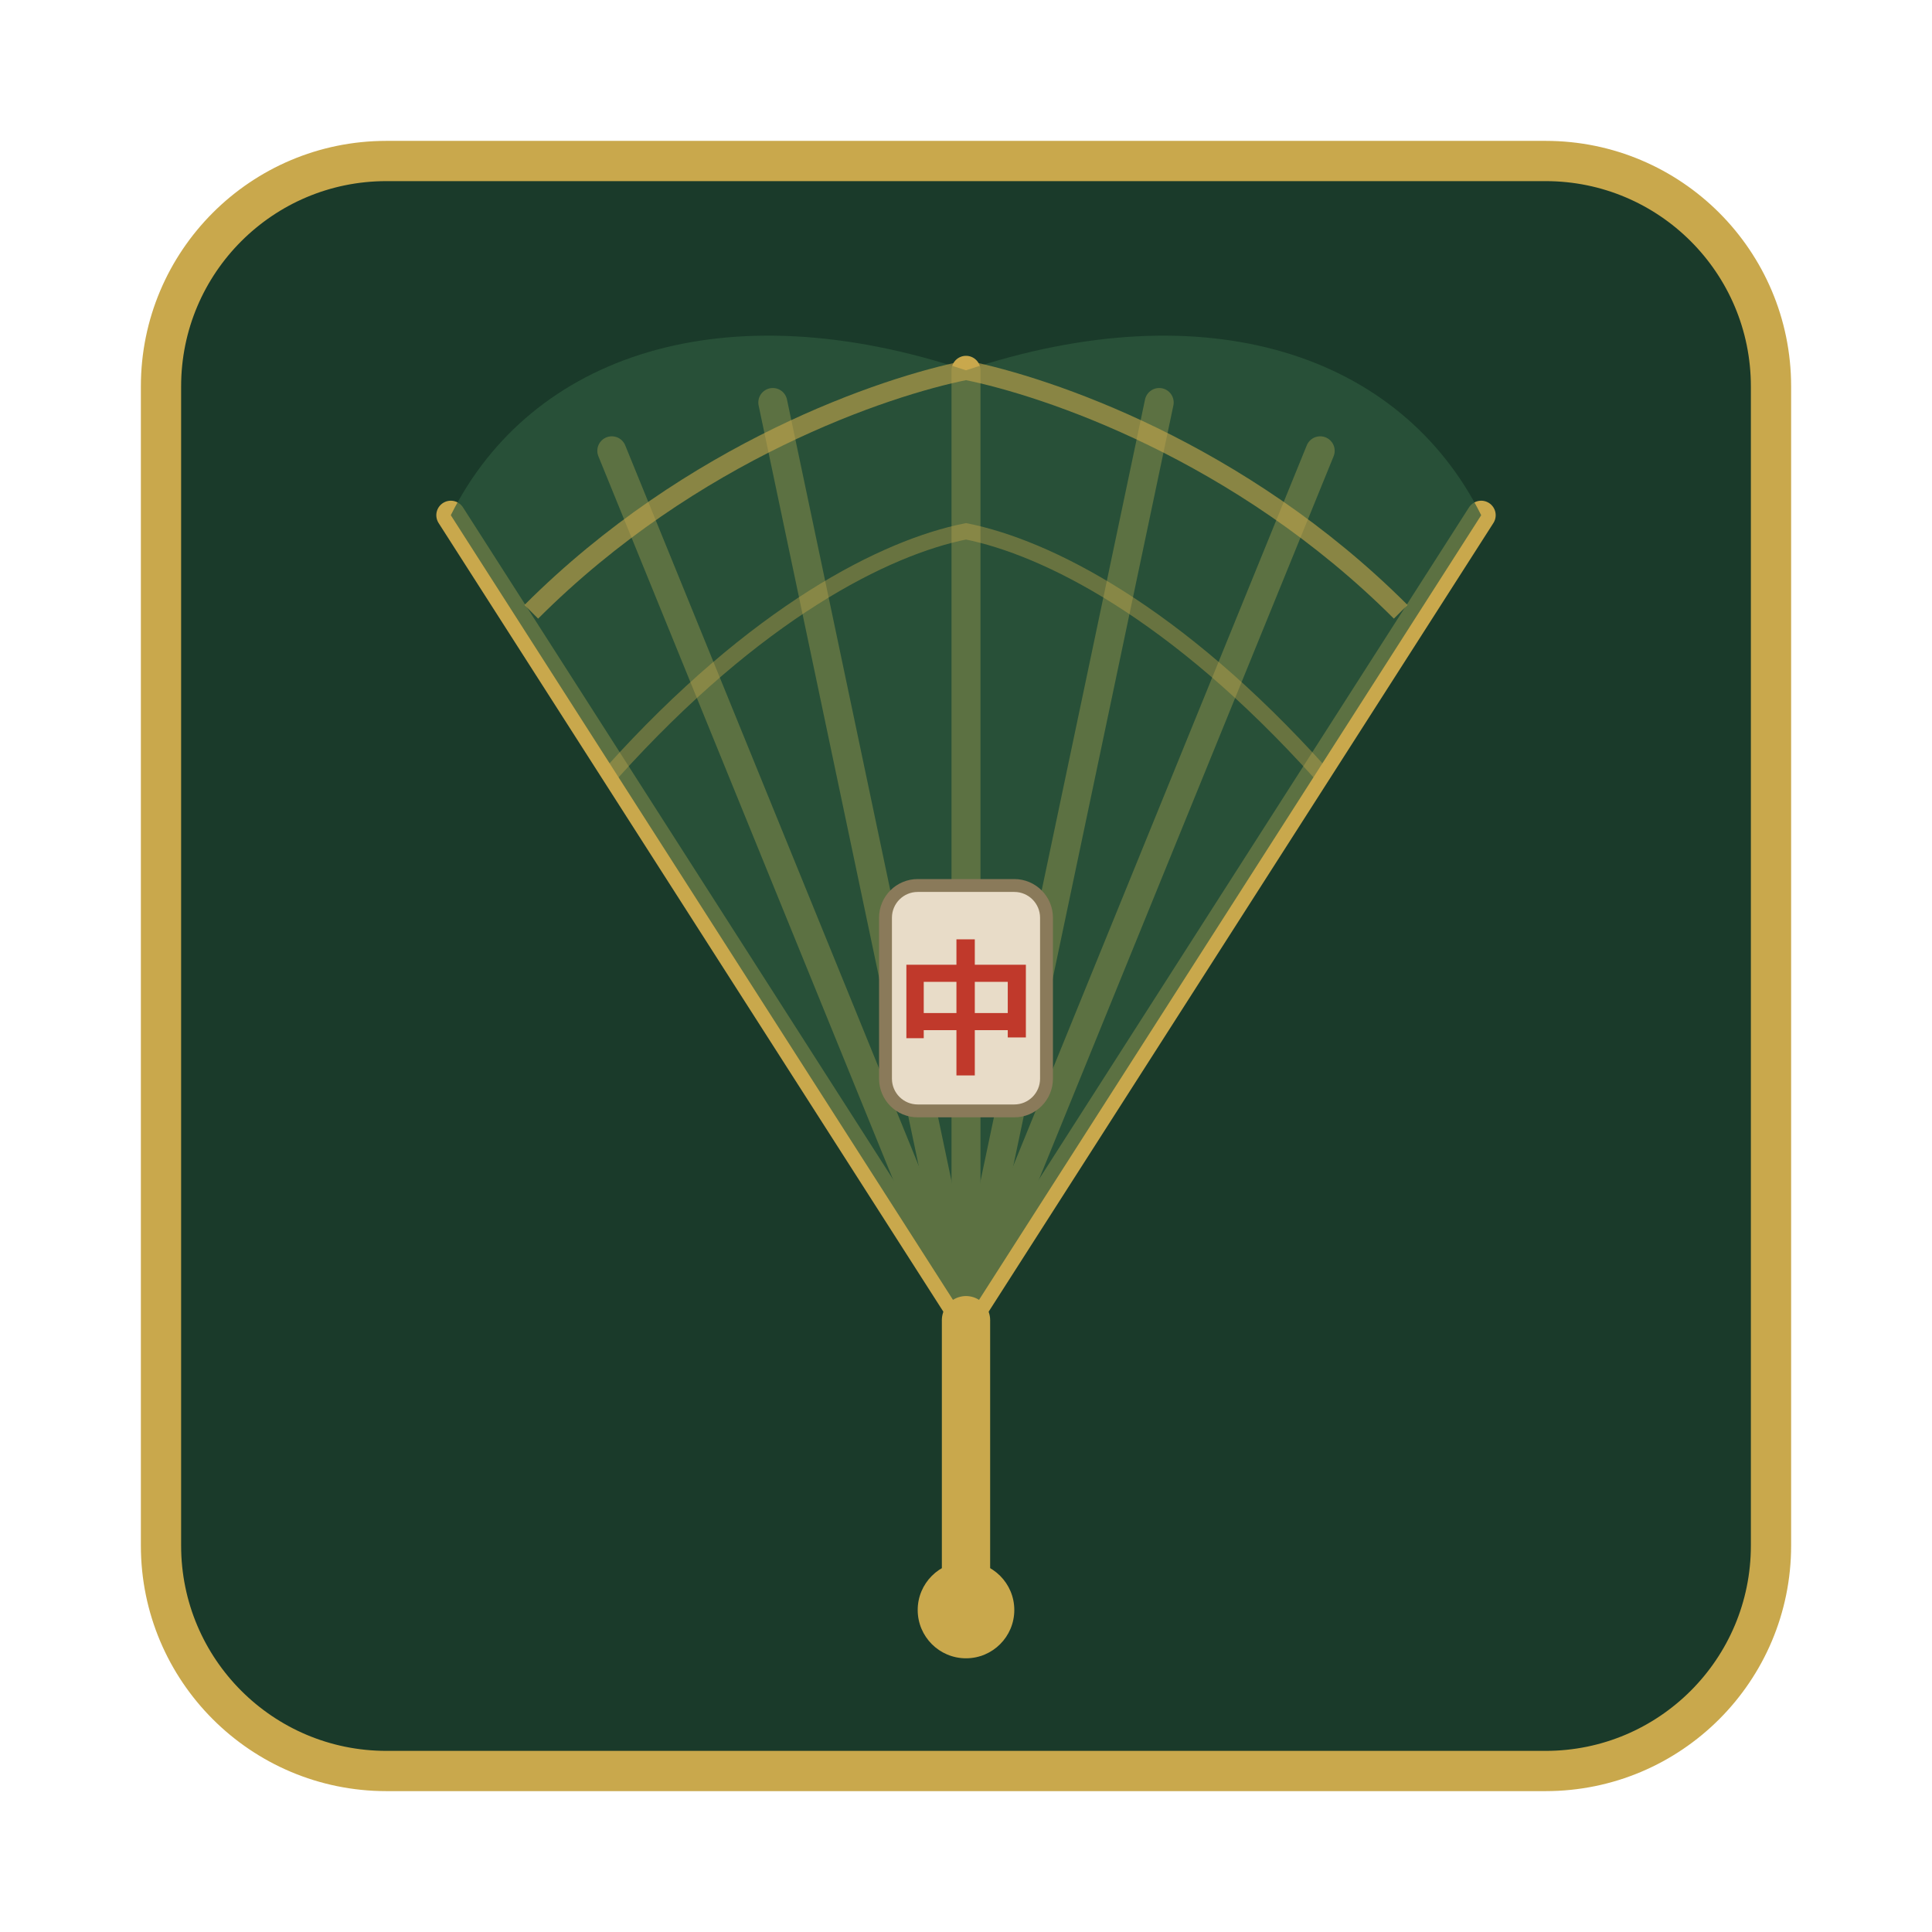
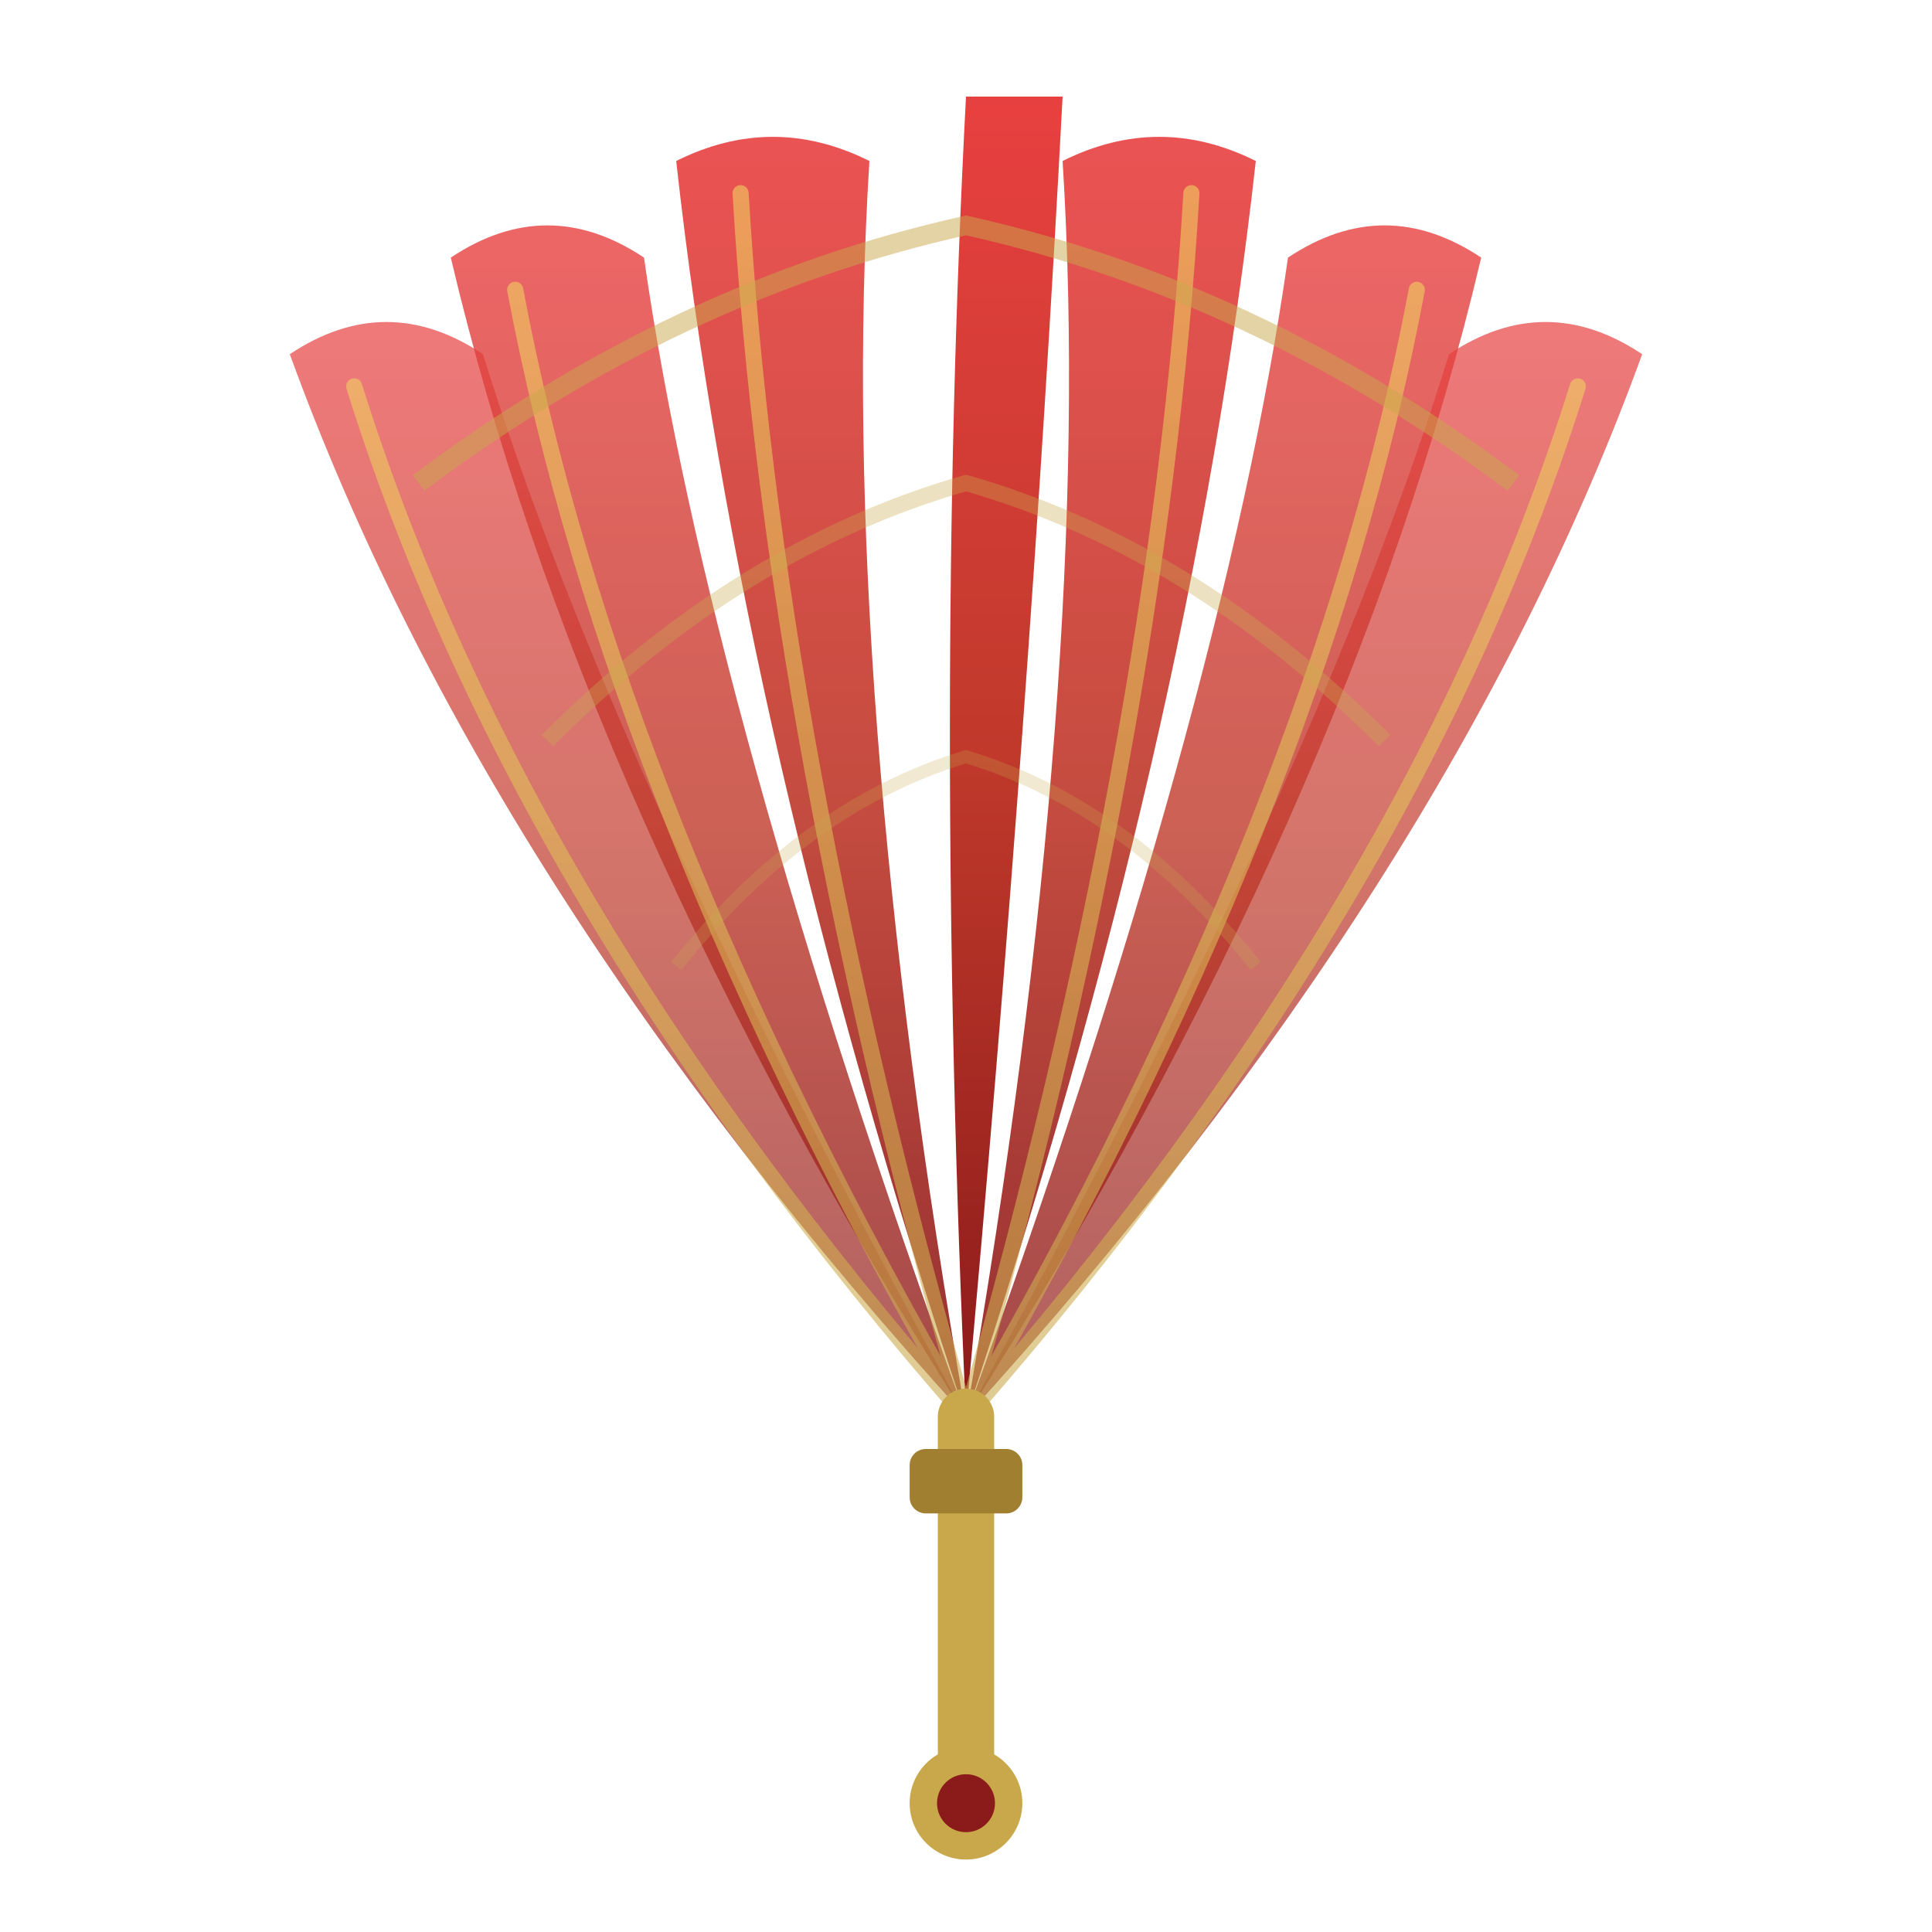
<svg xmlns="http://www.w3.org/2000/svg" viewBox="0 0 120 120">
-   <rect x="10" y="10" width="100" height="100" rx="14" ry="14" fill="#1a3a2a" stroke="#c9a84c" stroke-width="2.5" />
-   <g stroke="#c9a84c" stroke-width="1.8" stroke-linecap="round" fill="none">
-     <path d="M60 82 L28 32" />
-     <path d="M60 82 L38 28" />
-     <path d="M60 82 L48 25" />
-     <path d="M60 82 L60 23" />
-     <path d="M60 82 L72 25" />
-     <path d="M60 82 L82 28" />
-     <path d="M60 82 L92 32" />
+   <defs>
+     <linearGradient id="feather" x1="0" y1="0" x2="0" y2="1">
+       <stop offset="0%" stop-color="#e84040" />
+       <stop offset="50%" stop-color="#c0392b" />
+       <stop offset="100%" stop-color="#8b1a1a" />
+     </linearGradient>
+     <linearGradient id="featherGold" x1="0" y1="0" x2="0" y2="1">
+       <stop offset="0%" stop-color="#f0d060" />
+       <stop offset="100%" stop-color="#c9a84c" />
+     </linearGradient>
+   </defs>
+   <path d="M60 88 Q30 55 18 22 Q24 18 30 22 Q38 48 60 88 Z" fill="url(#feather)" opacity="0.7" />
+   <path d="M60 88 Q36 50 28 16 Q34 12 40 16 Q44 44 60 88 Z" fill="url(#feather)" opacity="0.8" />
+   <path d="M60 88 Q46 46 42 10 Q48 7 54 10 Q52 42 60 88 Z" fill="url(#feather)" opacity="0.9" />
+   <path d="M60 88 Q58 44 60 6 Q64 6 66 6 Q64 44 60 88 Z" fill="url(#feather)" />
+   <path d="M60 88 Q74 46 78 10 Q72 7 66 10 Q68 42 60 88 Z" fill="url(#feather)" opacity="0.9" />
+   <path d="M60 88 Q84 50 92 16 Q86 12 80 16 Q76 44 60 88 Z" fill="url(#feather)" opacity="0.8" />
+   <path d="M60 88 Q90 55 102 22 Q96 18 90 22 Q82 48 60 88 Z" fill="url(#feather)" opacity="0.7" />
+   <g stroke="url(#featherGold)" stroke-width="1" stroke-linecap="round" fill="none" opacity="0.6">
+     <path d="M60 88 Q32 56 22 24" />
+     <path d="M60 88 Q38 50 32 18" />
+     <path d="M60 88 Q48 46 46 12" />
+     <path d="M60 88 L60 8" />
+     <path d="M60 88 Q72 46 74 12" />
+     <path d="M60 88 Q82 50 88 18" />
+     <path d="M60 88 Q88 56 98 24" />
  </g>
-   <path d="M28 32 C33 22, 45 18, 60 23 C75 18, 87 22, 92 32 L60 82 Z" fill="#2d5a3d" opacity="0.7" />
-   <path d="M33 38 C43 28, 55 24, 60 23 C65 24, 77 28, 87 38" stroke="#c9a84c" stroke-width="1.2" fill="none" opacity="0.6" />
-   <path d="M38 48 C47 38, 55 34, 60 33 C65 34, 73 38, 82 48" stroke="#c9a84c" stroke-width="1" fill="none" opacity="0.4" />
-   <line x1="60" y1="82" x2="60" y2="100" stroke="#c9a84c" stroke-width="3" stroke-linecap="round" />
-   <circle cx="60" cy="100" r="3" fill="#c9a84c" />
-   <rect x="55" y="55" width="10" height="14" rx="2" ry="2" fill="#e8dcc8" stroke="#8a7a5a" stroke-width="0.8" />
-   <text x="60" y="66" text-anchor="middle" font-size="9" font-weight="bold" fill="#c0392b" font-family="serif">中</text>
+   <path d="M26 30 Q42 18 60 14 Q78 18 94 30" stroke="#c9a84c" stroke-width="1.2" fill="none" opacity="0.5" />
+   <path d="M34 46 Q46 34 60 30 Q74 34 86 46" stroke="#c9a84c" stroke-width="1" fill="none" opacity="0.35" />
+   <path d="M42 60 Q50 50 60 47 Q70 50 78 60" stroke="#c9a84c" stroke-width="0.8" fill="none" opacity="0.25" />
+   <line x1="60" y1="88" x2="60" y2="110" stroke="#c9a84c" stroke-width="3.5" stroke-linecap="round" />
+   <rect x="56.5" y="90" width="7" height="4" rx="1" fill="#a08030" />
+   <circle cx="60" cy="112" r="3.5" fill="#c9a84c" />
+   <circle cx="60" cy="112" r="1.8" fill="#8b1a1a" />
</svg>
